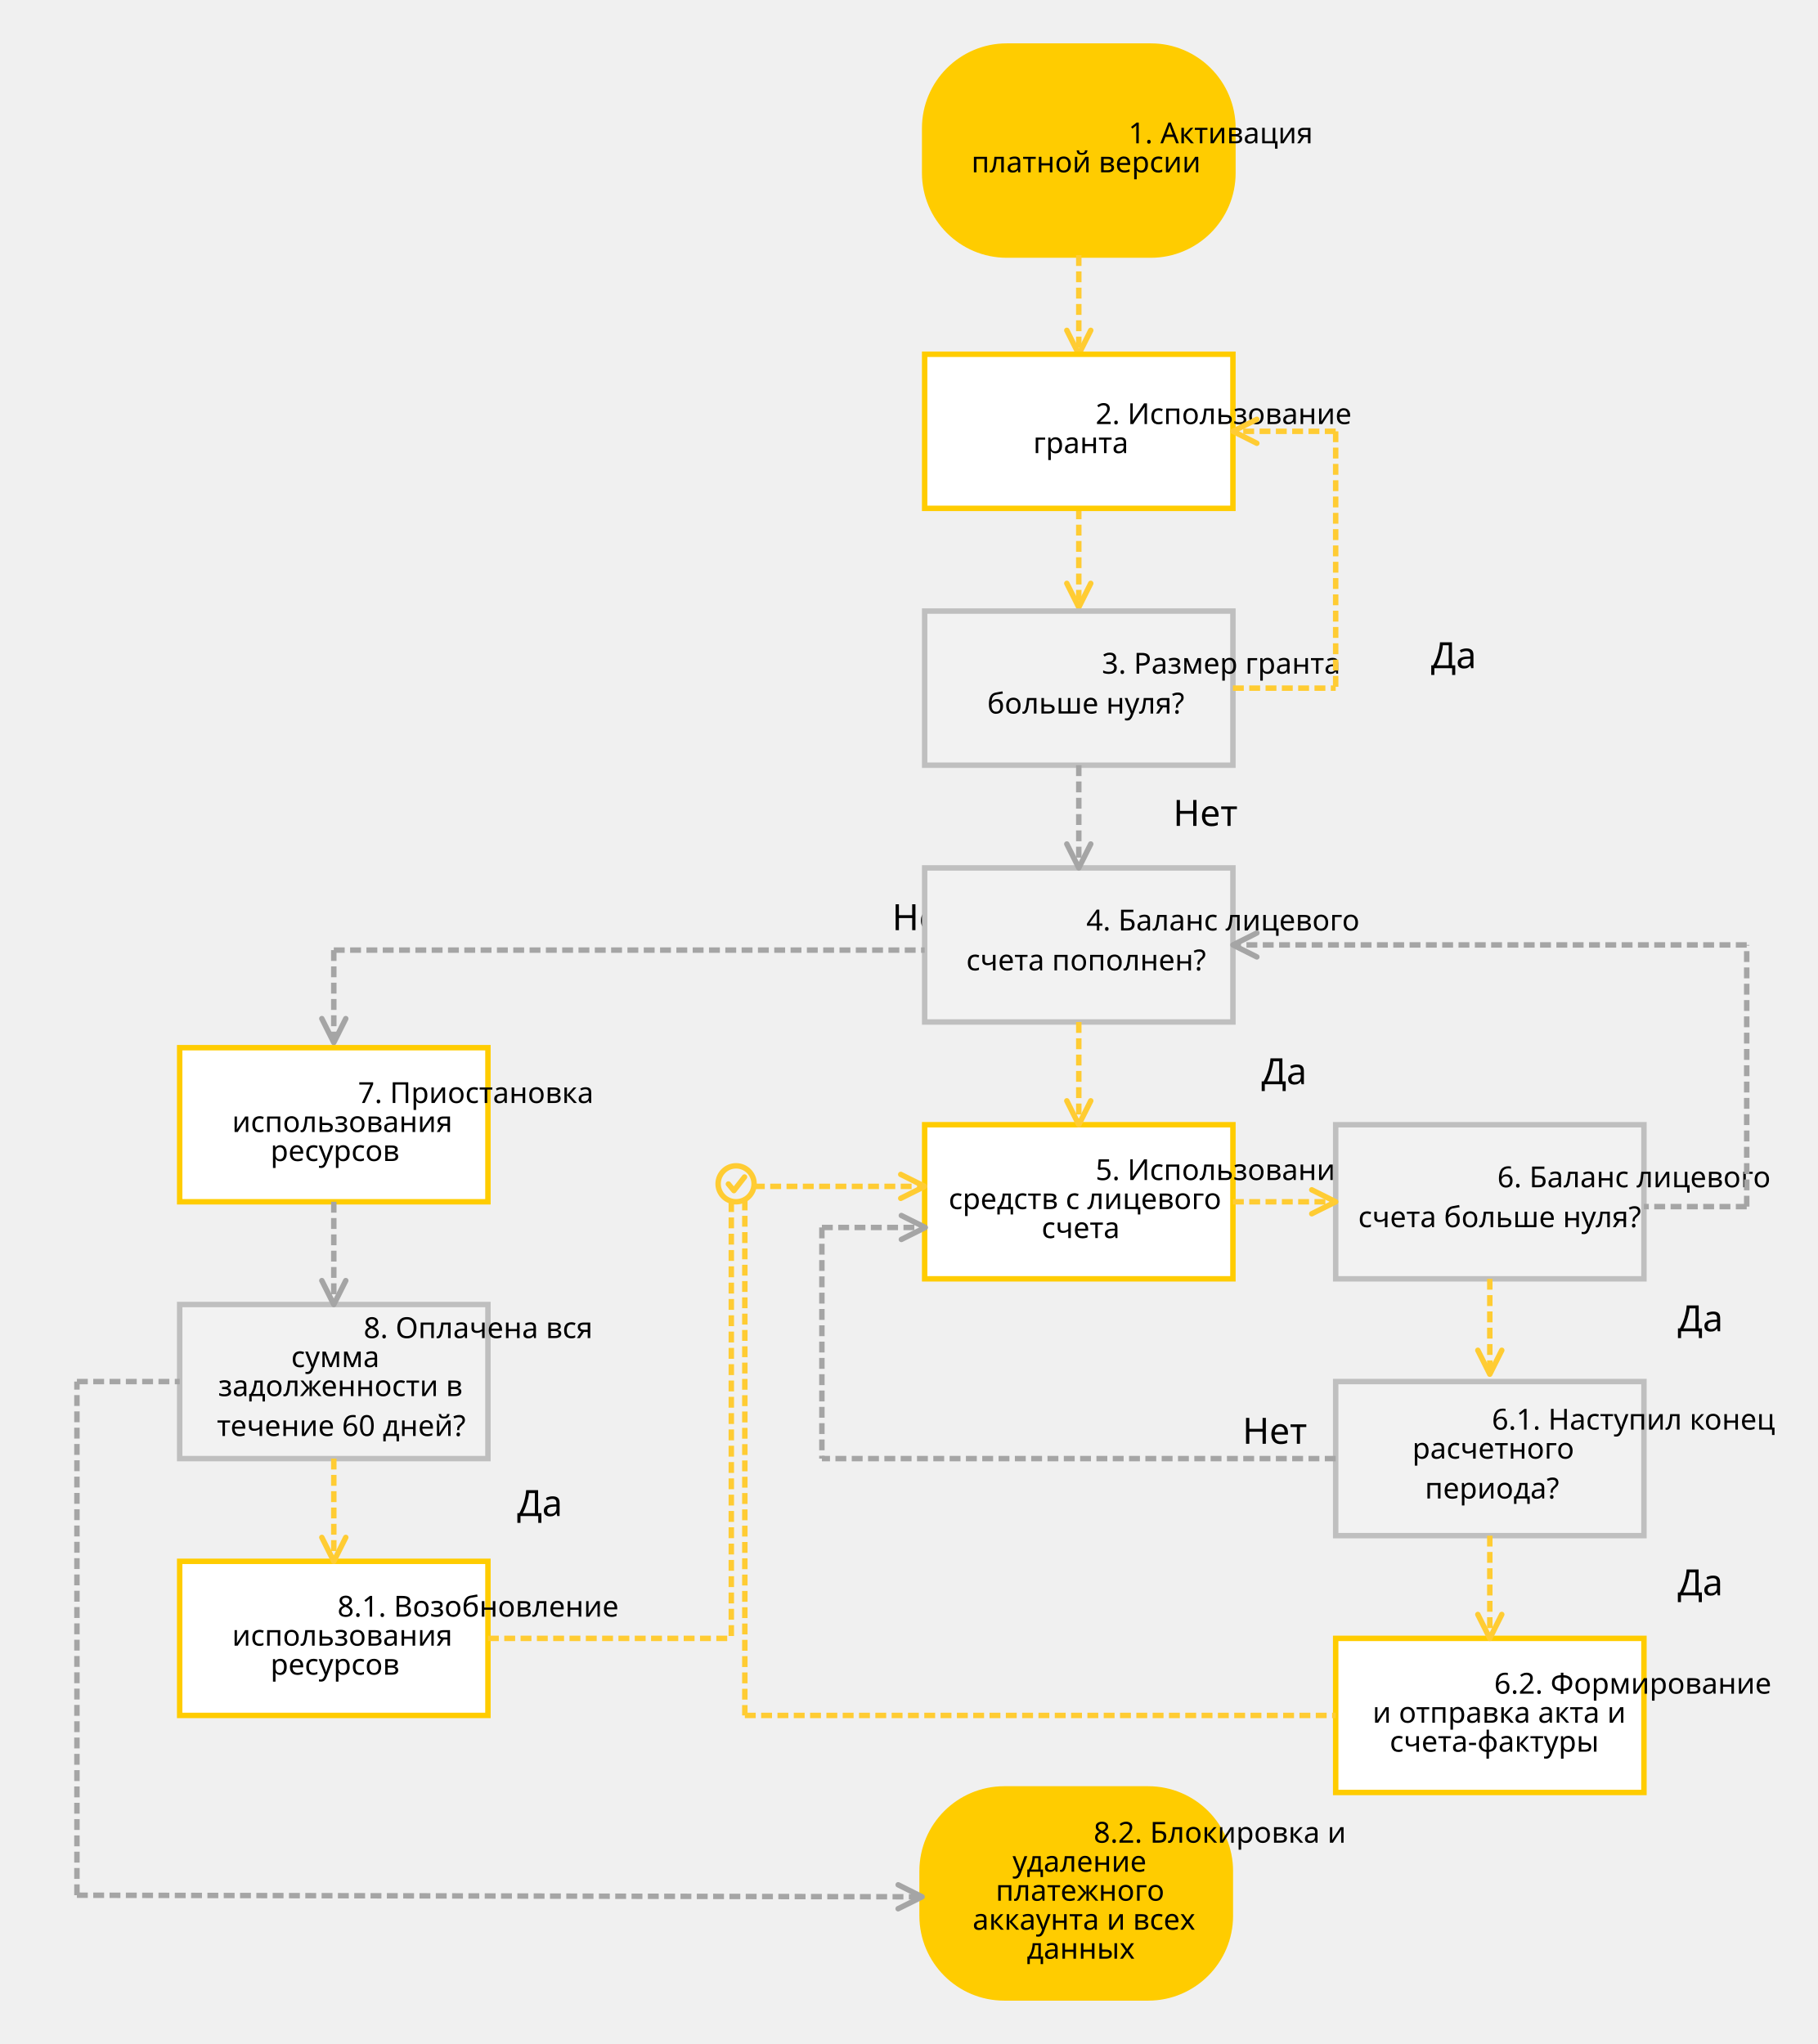
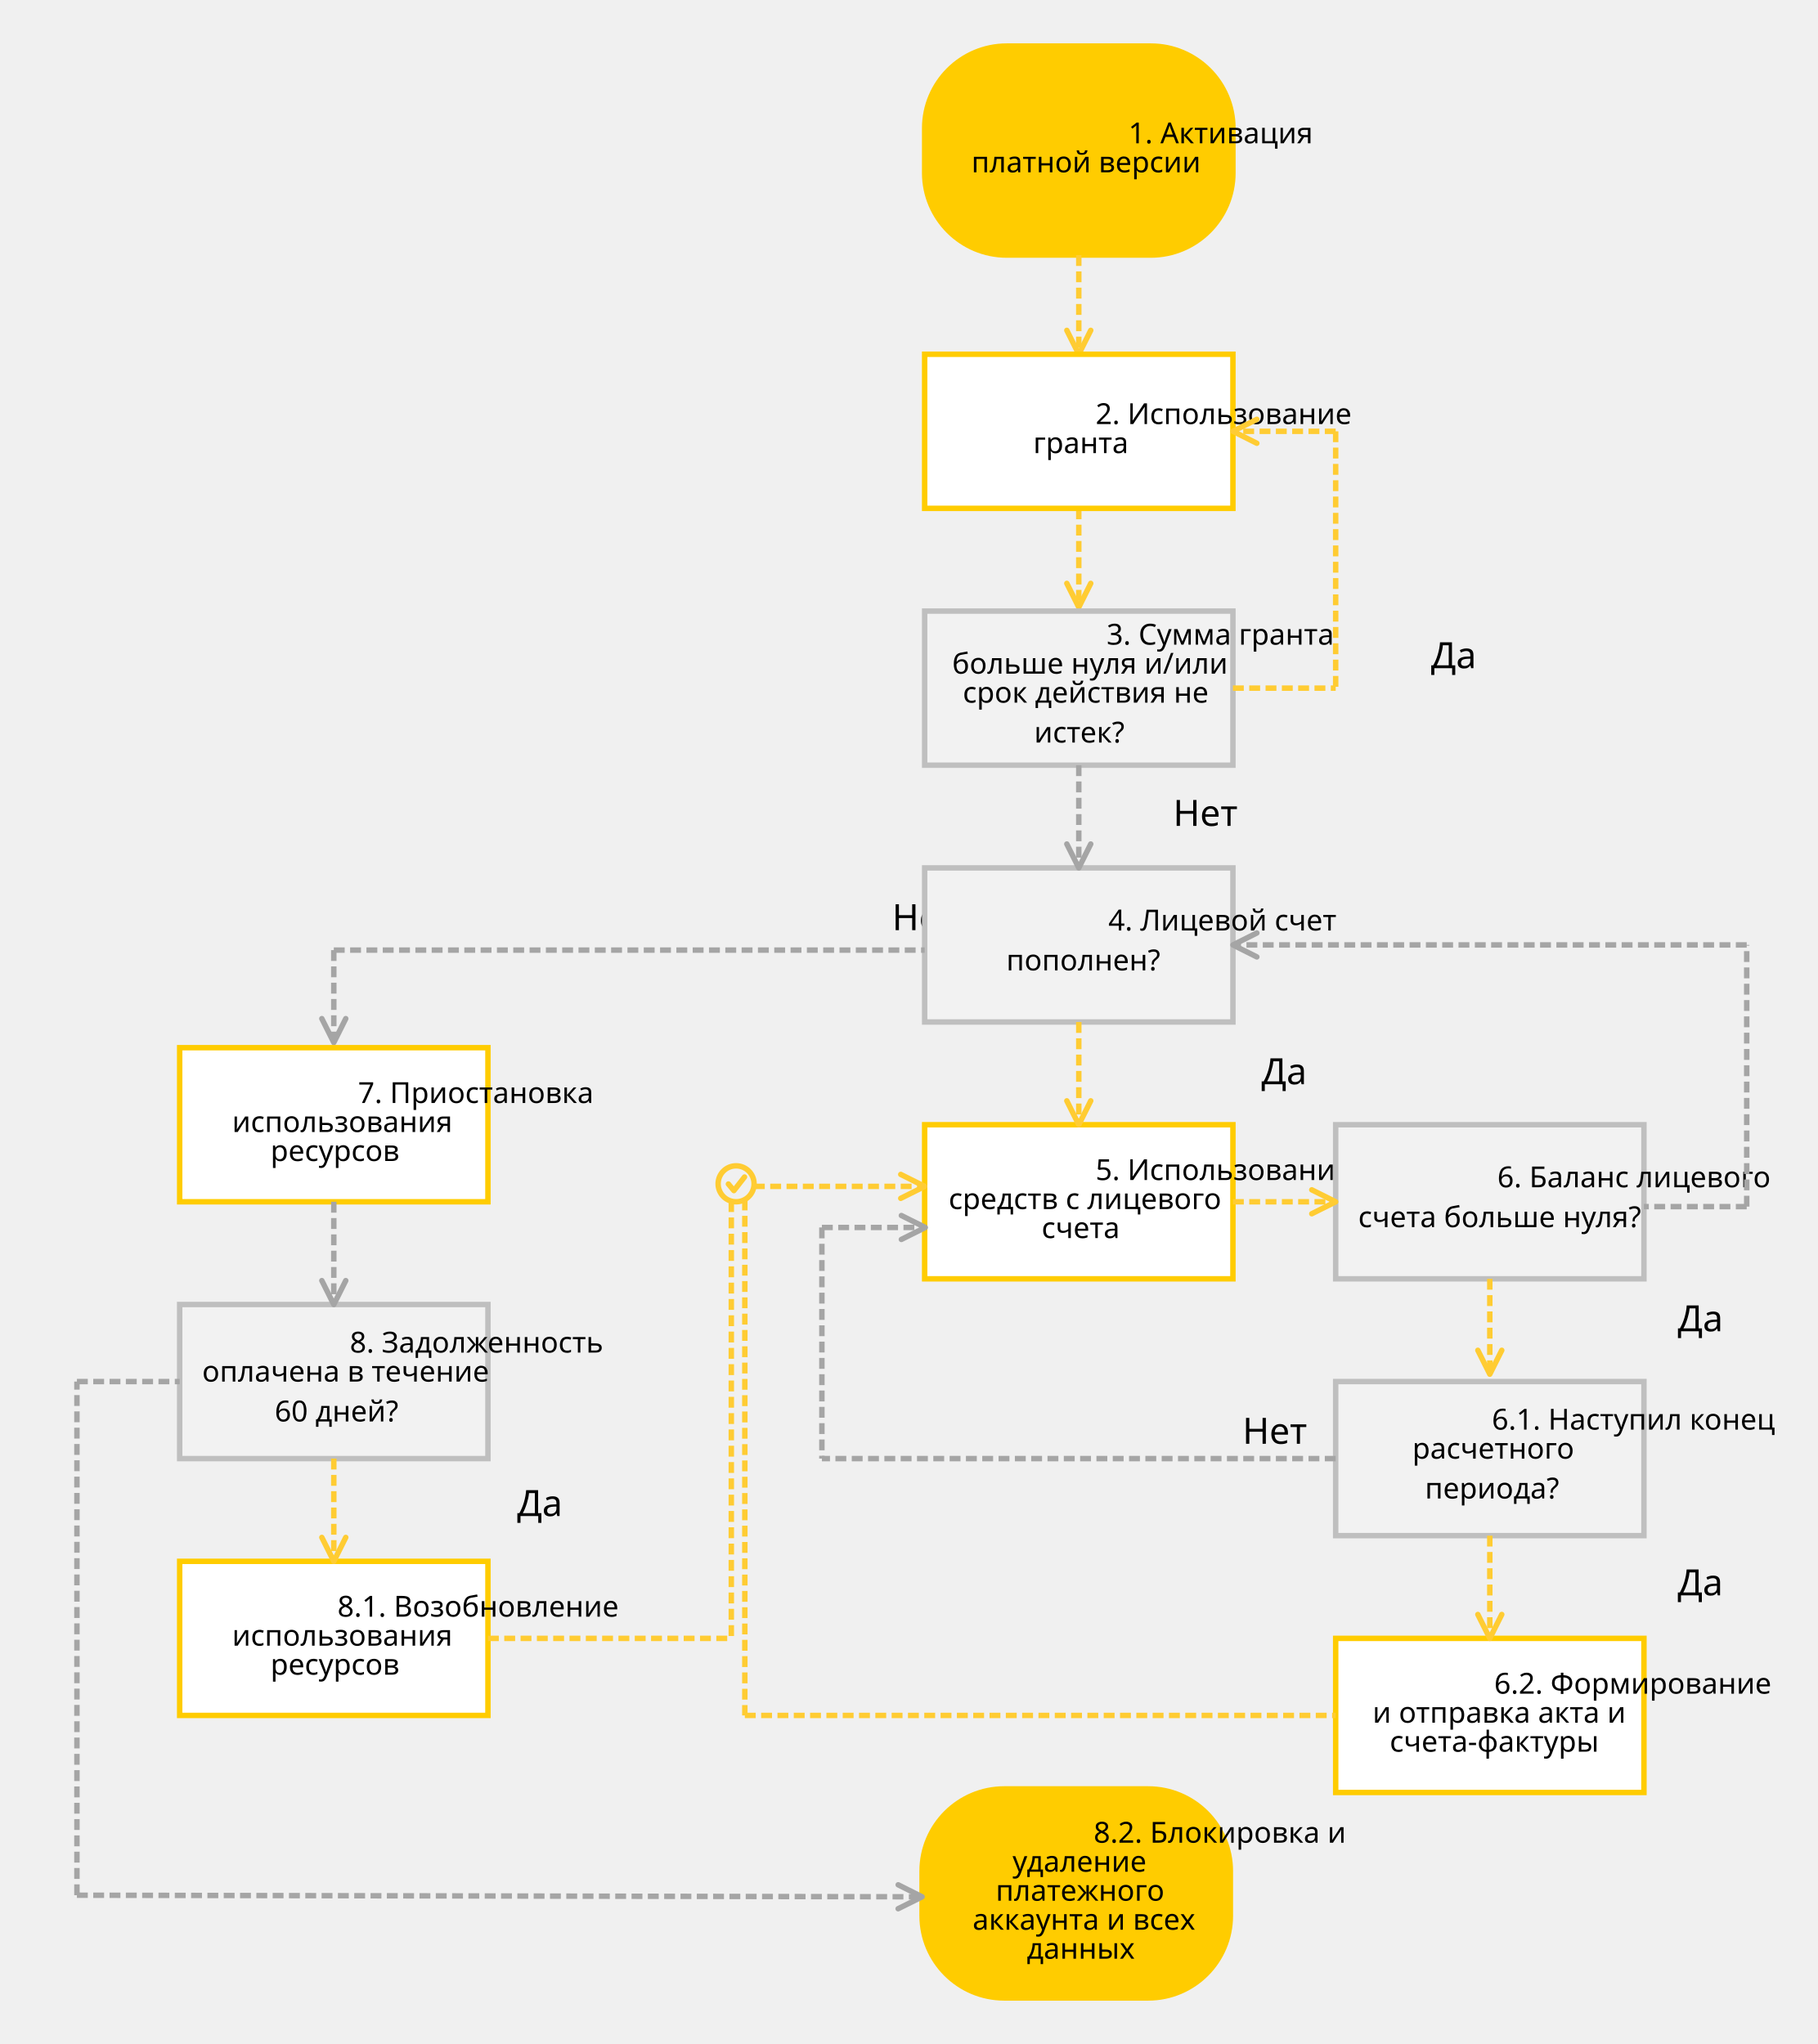
<svg xmlns="http://www.w3.org/2000/svg" xmlns:ns1="http://schemas.microsoft.com/visio/2003/SVGExtensions/" xmlns:xlink="http://www.w3.org/1999/xlink" width="6.965in" height="7.833in" viewBox="0 0 501.503 564.007" xml:space="preserve" color-interpolation-filters="sRGB" class="st19">
  <ns1:documentProperties ns1:langID="1049" ns1:metric="true" ns1:viewMarkup="false">
    <ns1:userDefs>
      <ns1:ud ns1:nameU="msvConvertTheme" />
    </ns1:userDefs>
  </ns1:documentProperties>
  <style type="text/css">
	
		.st1 {fill:#ffffff;marker-end:url(#mrkr13-4);stroke:#ffcc00;stroke-linecap:butt;stroke-width:1.5}
		.st2 {fill:#ffcc00;fill-opacity:1;stroke:#ffcc00;stroke-opacity:1;stroke-width:0.373}
		.st3 {fill:#000000;font-family:Yandex Sans Text Light;font-size:0.667em}
		.st4 {font-size:1em}
		.st5 {fill:#ffcc00;marker-end:url(#mrkr13-4);stroke:#ffcc00;stroke-linecap:butt;stroke-width:1.5}
		.st6 {fill:#f2f2f2;marker-end:url(#mrkr13-16);stroke:#bfbfbf;stroke-linecap:butt;stroke-width:1.5}
		.st7 {fill:#bfbfbf;fill-opacity:1;stroke:#bfbfbf;stroke-opacity:1;stroke-width:0.373}
		.st8 {marker-end:url(#mrkr3-26);stroke:#ffcc33;stroke-dasharray:3,1.5;stroke-linecap:butt;stroke-width:1.5}
		.st9 {fill:#ffcc33;fill-opacity:1;stroke:#ffcc33;stroke-opacity:1;stroke-width:0.455}
		.st10 {fill:none;marker-end:url(#mrkr13-4);stroke:none;stroke-linecap:butt;stroke-width:1.5}
		.st11 {fill:#000000;font-family:Yandex Sans Text Light;font-size:0.833em}
		.st12 {marker-end:url(#mrkr3-75);stroke:#a5a5a5;stroke-dasharray:3,1.5;stroke-linecap:butt;stroke-width:1.5}
		.st13 {fill:#a5a5a5;fill-opacity:1;stroke:#a5a5a5;stroke-opacity:1;stroke-width:0.455}
		.st14 {stroke:#a5a5a5;stroke-dasharray:3,1.5;stroke-linecap:butt;stroke-width:1.5}
		.st15 {stroke:#ffcc33;stroke-dasharray:3,1.5;stroke-linecap:butt;stroke-width:1.5}
		.st16 {fill:none;stroke:#ffcc33;stroke-linecap:butt;stroke-width:1.5}
		.st17 {fill:none}
		.st18 {stroke:#ffcc33;stroke-linecap:round;stroke-linejoin:round;stroke-width:1.5}
		.st19 {fill:none;fill-rule:evenodd;font-size:12px;overflow:visible;stroke-linecap:square;stroke-miterlimit:3}
	
	</style>
  <defs id="Patterns_And_Gradients">
    <linearGradient id="grad0-23" x1="0" y1="0" x2="1" y2="0" gradientTransform="rotate(270 0.5 0.5)">
      <stop offset="0" stop-color="#f2f2f2" stop-opacity="1" />
      <stop offset="1" stop-color="#ffffff" stop-opacity="1" />
    </linearGradient>
  </defs>
  <defs id="Markers">
    <g id="lend13">
      <path d="M 3 1 L 0 0 L 3 -1 L 3 1 " style="stroke:none" />
    </g>
    <marker id="mrkr13-4" class="st2" ns1:arrowType="13" ns1:arrowSize="2" ns1:setback="8.04" refX="-8.04" orient="auto" markerUnits="strokeWidth" overflow="visible">
      <use xlink:href="#lend13" transform="scale(-2.68,-2.68) " />
    </marker>
    <marker id="mrkr13-16" class="st7" ns1:arrowType="13" ns1:arrowSize="2" ns1:setback="8.04" refX="-8.04" orient="auto" markerUnits="strokeWidth" overflow="visible">
      <use xlink:href="#lend13" transform="scale(-2.68,-2.68) " />
    </marker>
    <g id="lend3">
      <path d="M 2 1 L 0 0 L 2 -1 " style="stroke-linecap:round;stroke-linejoin:round;fill:none" />
    </g>
    <marker id="mrkr3-26" class="st9" ns1:arrowType="3" ns1:arrowSize="1" orient="auto" markerUnits="strokeWidth" overflow="visible">
      <use xlink:href="#lend3" transform="scale(-2.2,-2.2) " />
    </marker>
    <marker id="mrkr3-75" class="st13" ns1:arrowType="3" ns1:arrowSize="1" orient="auto" markerUnits="strokeWidth" overflow="visible">
      <use xlink:href="#lend3" transform="scale(-2.2,-2.2) " />
    </marker>
  </defs>
  <g ns1:mID="0" ns1:index="1" ns1:groupContext="foregroundPage">
    <ns1:pageProperties ns1:drawingScale="0.0393701" ns1:pageScale="0.0393701" ns1:drawingUnits="24" ns1:shadowOffsetX="8.50394" ns1:shadowOffsetY="-8.50394" />
    <g id="shape5-1" ns1:mID="5" ns1:groupContext="shape" transform="translate(255.075,-211.138)">
      <ns1:textBlock ns1:margins="rect(4,4,4,4)" ns1:tabSpace="42.5197" />
      <ns1:textRect cx="42.52" cy="542.748" width="85.04" height="42.52" />
      <rect x="0" y="521.488" width="85.039" height="42.52" class="st1" />
      <text x="9.69" y="536.75" class="st3" ns1:langID="1049">
        <ns1:paragraph ns1:spLine="-1" ns1:horizAlign="1" />
        <ns1:tabList />5. Использование <tspan x="6.62" dy="1em" class="st4">средств с лицевого </tspan>
        <tspan x="32.26" dy="1em" class="st4">счета </tspan>
      </text>
    </g>
    <g id="shape129-8" ns1:mID="129" ns1:groupContext="shape" transform="translate(255.075,-493.625)">
      <ns1:textBlock ns1:margins="rect(4,4,4,4)" ns1:tabSpace="42.5197" />
      <ns1:textRect cx="42.52" cy="535.172" width="85.04" height="57.67" />
      <rect x="0" y="506.337" width="85.039" height="57.67" rx="22.677" ry="22.677" class="st5" />
      <text x="18.76" y="533.17" class="st3" ns1:langID="1049">
        <ns1:paragraph ns1:spLine="-1" ns1:horizAlign="1" />
        <ns1:tabList />1. Активация <tspan x="12.9" dy="1em" class="st4">платной версии</tspan>
      </text>
    </g>
    <g id="shape168-13" ns1:mID="168" ns1:groupContext="shape" transform="translate(368.46,-211.138)">
      <ns1:textBlock ns1:margins="rect(4,4,4,4)" ns1:tabSpace="42.5197" />
      <ns1:textRect cx="42.52" cy="542.748" width="85.04" height="42.52" />
      <rect x="0" y="521.488" width="85.039" height="42.52" class="st6" />
      <text x="7.14" y="538.75" class="st3" ns1:langID="1049">
        <ns1:paragraph ns1:spLine="-1" ns1:horizAlign="1" />
        <ns1:tabList />6. Баланс лицевого <tspan x="6.22" dy="1.375em" class="st4">счета больше нуля</tspan>?</text>
    </g>
    <g id="shape260-19" ns1:mID="260" ns1:groupContext="shape" transform="translate(861.602,70.3827) rotate(90)">
      <path d="M0 564.01 L27.37 564.01" class="st8" />
    </g>
    <g id="shape337-27" ns1:mID="337" ns1:groupContext="shape" transform="translate(368.46,-69.4053)">
      <ns1:textBlock ns1:margins="rect(4,4,4,4)" ns1:tabSpace="42.5197" />
      <ns1:textRect cx="42.52" cy="542.748" width="85.04" height="42.52" />
      <rect x="0" y="521.488" width="85.039" height="42.52" class="st1" />
      <text x="6.27" y="536.75" class="st3" ns1:langID="1049">
        <ns1:paragraph ns1:spLine="-1" ns1:horizAlign="1" />
        <ns1:tabList />6.2. Формирование <tspan x="10.18" dy="1em" class="st4">и отправка акта и </tspan>
        <tspan x="14.91" dy="1em" class="st4">счета</tspan>-фактуры</text>
    </g>
    <g id="shape355-33" ns1:mID="355" ns1:groupContext="shape" transform="translate(368.46,-140.271)">
      <ns1:textBlock ns1:margins="rect(4,4,4,4)" ns1:tabSpace="42.5197" />
      <ns1:textRect cx="42.52" cy="542.748" width="85.04" height="42.52" />
      <rect x="0" y="521.488" width="85.039" height="42.52" class="st6" />
      <text x="5.63" y="534.75" class="st3" ns1:langID="1049">
        <ns1:paragraph ns1:spLine="-1" ns1:horizAlign="1" />
        <ns1:tabList />6.1. Наступил конец <tspan x="21.14" dy="1em" class="st4">расчетного </tspan>
        <tspan x="24.62" dy="1.375em" class="st4">периода</tspan>?</text>
    </g>
    <g id="shape357-39" ns1:mID="357" ns1:groupContext="shape" transform="translate(340.114,-232.397)">
      <path d="M0 564.01 L28.35 564.01" class="st8" />
    </g>
    <g id="shape367-45" ns1:mID="367" ns1:groupContext="shape" transform="translate(190.303,-300.712)">
      <ns1:textBlock ns1:margins="rect(4,4,4,4)" ns1:tabSpace="42.5197" />
      <ns1:textRect cx="17.716" cy="554.37" width="35.44" height="19.276" />
      <rect x="0" y="544.732" width="35.433" height="19.276" class="st10" />
      <text x="9.02" y="557.37" class="st11" ns1:langID="1049">
        <ns1:paragraph ns1:horizAlign="1" />
        <ns1:tabList />Нет</text>
    </g>
    <g id="shape415-49" ns1:mID="415" ns1:groupContext="shape" transform="translate(974.987,352.87) rotate(90)">
      <path d="M0 564.01 L26.32 564.01" class="st8" />
    </g>
    <g id="shape442-55" ns1:mID="442" ns1:groupContext="shape" transform="translate(49.5627,-90.6651)">
      <ns1:textBlock ns1:margins="rect(4,4,4,4)" ns1:tabSpace="42.5197" />
      <ns1:textRect cx="42.52" cy="542.748" width="85.04" height="42.52" />
      <rect x="0" y="521.488" width="85.039" height="42.52" class="st1" />
      <text x="6.07" y="536.75" class="st3" ns1:langID="1049">
        <ns1:paragraph ns1:spLine="-1" ns1:horizAlign="1" />
        <ns1:tabList />8.1. Возобновление <tspan x="14.46" dy="1em" class="st4">использования </tspan>
        <tspan x="25.05" dy="1em" class="st4">ресурсов</tspan>
      </text>
    </g>
    <g id="shape443-61" ns1:mID="443" ns1:groupContext="shape" transform="translate(254.366,-12.7124)">
      <ns1:textBlock ns1:margins="rect(4,4,4,4)" ns1:tabSpace="42.5197" />
      <ns1:textRect cx="42.52" cy="535.172" width="85.04" height="57.67" />
      <rect x="0" y="506.337" width="85.039" height="57.67" rx="22.677" ry="22.677" class="st5" />
      <text x="9.87" y="521.17" class="st3" ns1:langID="1049">
        <ns1:paragraph ns1:spLine="-1" ns1:horizAlign="1" />
        <ns1:tabList />8.2. Блокировка и <tspan x="24.94" dy="1em" class="st4">удаление </tspan>
        <tspan x="20.32" dy="1em" class="st4">платежного </tspan>
        <tspan x="13.92" dy="1em" class="st4">аккаунта и всех </tspan>
        <tspan x="28.89" dy="1em" class="st4">данных</tspan>
      </text>
    </g>
    <g id="shape448-69" ns1:mID="448" ns1:groupContext="shape" transform="translate(22.2803,-41.0578) rotate(0.108094)">
      <path d="M0 564.01 L233.15 564.01" class="st12" />
    </g>
    <g id="shape450-76" ns1:mID="450" ns1:groupContext="shape" transform="translate(-542.791,522.949) rotate(-90)">
      <path d="M0 564.01 L141.73 564.01" class="st14" />
    </g>
    <g id="shape451-80" ns1:mID="451" ns1:groupContext="shape" transform="translate(12.7124,-175.294)">
      <ns1:textBlock ns1:margins="rect(4,4,4,4)" ns1:tabSpace="42.5197" />
      <ns1:textRect cx="22.677" cy="549.629" width="45.36" height="28.757" />
      <rect x="0" y="535.25" width="45.354" height="28.757" class="st10" />
      <text x="13.98" y="552.63" class="st11" ns1:langID="1049">
        <ns1:paragraph ns1:horizAlign="1" />
        <ns1:tabList />Нет</text>
    </g>
    <g id="shape456-84" ns1:mID="456" ns1:groupContext="shape" transform="translate(769.476,330.986) rotate(90)">
      <path d="M0 564.01 L142.36 564.01" class="st15" />
    </g>
    <g id="shape458-88" ns1:mID="458" ns1:groupContext="shape" transform="translate(974.987,423.736) rotate(90)">
      <path d="M0 564.01 L28.35 564.01" class="st8" />
    </g>
    <g id="shape459-94" ns1:mID="459" ns1:groupContext="shape" transform="translate(861.602,140.271) rotate(90)">
      <path d="M0 564.01 L27.3 564.01" class="st8" />
    </g>
    <g id="shape460-100" ns1:mID="460" ns1:groupContext="shape" transform="translate(255.075,-423.736)">
      <ns1:textBlock ns1:margins="rect(4,4,4,4)" ns1:tabSpace="42.5197" />
      <ns1:textRect cx="42.52" cy="542.748" width="85.04" height="42.52" />
      <rect x="0" y="521.488" width="85.039" height="42.52" class="st1" />
      <text x="9.69" y="540.75" class="st3" ns1:langID="1049">
        <ns1:paragraph ns1:spLine="-1" ns1:horizAlign="1" />
        <ns1:tabList />2. Использование <tspan x="29.95" dy="1em" class="st4">гранта</tspan>
      </text>
    </g>
    <g id="shape485-105" ns1:mID="485" ns1:groupContext="shape" transform="translate(255.075,-352.87)">
      <ns1:textBlock ns1:margins="rect(4,4,4,4)" ns1:tabSpace="42.5197" />
      <ns1:textRect cx="42.52" cy="542.748" width="85.04" height="42.52" />
      <rect x="0" y="521.488" width="85.039" height="42.52" class="st6" />
-       <text x="11.42" y="538.75" class="st3" ns1:langID="1049">
-         <ns1:paragraph ns1:spLine="-1" ns1:horizAlign="1" />
-         <ns1:tabList />3. Размер гранта <tspan x="17.26" dy="1.375em" class="st4">больше нуля</tspan>?</text>
-     </g>
-     <g id="shape486-110" ns1:mID="486" ns1:groupContext="shape" transform="translate(340.114,-374.13)">
+       <text x="12.73" y="530.75" class="st3" ns1:langID="1049">
+         <ns1:paragraph ns1:spLine="-1" ns1:horizAlign="1" />
+         <ns1:tabList />3. Сумма гранта <tspan x="7.59" dy="1em" class="st4">больше нуля и</tspan>/или <tspan x="10.52" dy="1em" class="st4">срок действия не </tspan>
+         <tspan x="30.2" dy="1.375em" class="st4">истек</tspan>?</text>
+     </g>
+     <g id="shape486-112" ns1:mID="486" ns1:groupContext="shape" transform="translate(340.114,-374.13)">
      <path d="M0 564.01 L28.35 564.01" class="st15" />
    </g>
-     <g id="shape487-114" ns1:mID="487" ns1:groupContext="shape" transform="translate(340.114,-341.531)">
+     <g id="shape487-116" ns1:mID="487" ns1:groupContext="shape" transform="translate(340.114,-341.531)">
      <ns1:textBlock ns1:margins="rect(4,4,4,4)" ns1:tabSpace="42.5197" />
      <ns1:textRect cx="14.173" cy="522.905" width="28.35" height="82.205" />
      <rect x="0" y="481.803" width="28.346" height="82.205" class="st10" />
      <text x="7.87" y="525.91" class="st11" ns1:langID="1049">
        <ns1:paragraph ns1:horizAlign="1" />
        <ns1:tabList />Да</text>
    </g>
-     <g id="shape488-118" ns1:mID="488" ns1:groupContext="shape" transform="translate(368.46,683.019) rotate(180)">
-       <path d="M0 564.01 L28.35 564.01" class="st8" />
-     </g>
-     <g id="shape489-124" ns1:mID="489" ns1:groupContext="shape" transform="translate(932.468,119.012) rotate(90)">
+     <g id="shape488-120" ns1:mID="488" ns1:groupContext="shape" transform="translate(368.46,683.019) rotate(180)">
+       <path d="M0 564.01 L28.35 564.01" class="st8" />
+     </g>
+     <g id="shape489-126" ns1:mID="489" ns1:groupContext="shape" transform="translate(932.468,119.012) rotate(90)">
      <path d="M0 564.01 L70.87 564.01" class="st15" />
    </g>
-     <g id="shape490-128" ns1:mID="490" ns1:groupContext="shape" transform="translate(255.075,-282.004)">
-       <ns1:textBlock ns1:margins="rect(4,4,4,4)" ns1:tabSpace="42.5197" />
-       <ns1:textRect cx="42.52" cy="542.748" width="85.04" height="42.52" />
-       <rect x="0" y="521.488" width="85.039" height="42.52" class="st6" />
-       <text x="7.14" y="538.75" class="st3" ns1:langID="1049">
-         <ns1:paragraph ns1:spLine="-1" ns1:horizAlign="1" />
-         <ns1:tabList />4. Баланс лицевого <tspan x="11.48" dy="1.375em" class="st4">счета пополнен</tspan>?</text>
-     </g>
-     <g id="shape491-133" ns1:mID="491" ns1:groupContext="shape" transform="translate(269.248,-327.358)">
+     <g id="shape490-130" ns1:mID="490" ns1:groupContext="shape" transform="translate(255.075,-282.004)">
+       <ns1:textBlock ns1:margins="rect(4,4,4,4)" ns1:tabSpace="42.5197" />
+       <ns1:textRect cx="42.52" cy="542.748" width="85.04" height="42.52" />
+       <rect x="0" y="521.488" width="85.039" height="42.52" class="st6" />
+       <text x="13.2" y="538.75" class="st3" ns1:langID="1049">
+         <ns1:paragraph ns1:spLine="-1" ns1:horizAlign="1" />
+         <ns1:tabList />4. Лицевой счет <tspan x="22.52" dy="1.375em" class="st4">пополнен</tspan>?</text>
+     </g>
+     <g id="shape491-135" ns1:mID="491" ns1:groupContext="shape" transform="translate(269.248,-327.358)">
      <ns1:textBlock ns1:margins="rect(4,4,4,4)" ns1:tabSpace="42.5197" />
      <ns1:textRect cx="16.299" cy="552.244" width="32.6" height="23.528" />
      <rect x="0" y="540.48" width="32.598" height="23.528" class="st10" />
      <text x="7.6" y="555.24" class="st11" ns1:langID="1049">
        <ns1:paragraph ns1:horizAlign="1" />
        <ns1:tabList />Нет</text>
    </g>
-     <g id="shape492-137" ns1:mID="492" ns1:groupContext="shape" transform="translate(861.602,211.138) rotate(90)">
+     <g id="shape492-139" ns1:mID="492" ns1:groupContext="shape" transform="translate(861.602,211.138) rotate(90)">
      <path d="M0 564.01 L28.35 564.01" class="st12" />
    </g>
-     <g id="shape495-143" ns1:mID="495" ns1:groupContext="shape" transform="translate(656.09,262.161) rotate(90)">
+     <g id="shape495-145" ns1:mID="495" ns1:groupContext="shape" transform="translate(656.09,262.161) rotate(90)">
      <path d="M0 564.01 L25.51 564.01" class="st12" />
    </g>
-     <g id="shape496-149" ns1:mID="496" ns1:groupContext="shape" transform="translate(92.0824,-301.846)">
+     <g id="shape496-151" ns1:mID="496" ns1:groupContext="shape" transform="translate(92.0824,-301.846)">
      <path d="M0 564.01 L162.99 564.01" class="st14" />
    </g>
-     <g id="shape497-153" ns1:mID="497" ns1:groupContext="shape" transform="translate(49.5627,-232.397)">
+     <g id="shape497-155" ns1:mID="497" ns1:groupContext="shape" transform="translate(49.5627,-232.397)">
      <ns1:textBlock ns1:margins="rect(4,4,4,4)" ns1:tabSpace="42.5197" />
      <ns1:textRect cx="42.52" cy="542.748" width="85.04" height="42.52" />
      <rect x="0" y="521.488" width="85.039" height="42.52" class="st1" />
      <text x="11.73" y="536.75" class="st3" ns1:langID="1049">
        <ns1:paragraph ns1:spLine="-1" ns1:horizAlign="1" />
        <ns1:tabList />7. Приостановка <tspan x="14.46" dy="1em" class="st4">использования </tspan>
        <tspan x="25.05" dy="1em" class="st4">ресурсов</tspan>
      </text>
    </g>
-     <g id="shape499-159" ns1:mID="499" ns1:groupContext="shape" transform="translate(289.09,-226.728)">
+     <g id="shape499-161" ns1:mID="499" ns1:groupContext="shape" transform="translate(289.09,-226.728)">
      <ns1:textBlock ns1:margins="rect(4,4,4,4)" ns1:tabSpace="42.5197" />
      <ns1:textRect cx="18.425" cy="522.905" width="36.86" height="82.205" />
      <rect x="0" y="481.803" width="36.85" height="82.205" class="st10" />
      <text x="12.12" y="525.91" class="st11" ns1:langID="1049">
        <ns1:paragraph ns1:horizAlign="1" />
        <ns1:tabList />Да</text>
    </g>
-     <g id="shape500-163" ns1:mID="500" ns1:groupContext="shape" transform="translate(861.602,282.004) rotate(90)">
-       <path d="M0 564.01 L28.35 564.01" class="st8" />
-     </g>
-     <g id="shape505-169" ns1:mID="505" ns1:groupContext="shape" transform="translate(408.172,-157.144)">
+     <g id="shape500-165" ns1:mID="500" ns1:groupContext="shape" transform="translate(861.602,282.004) rotate(90)">
+       <path d="M0 564.01 L28.35 564.01" class="st8" />
+     </g>
+     <g id="shape505-171" ns1:mID="505" ns1:groupContext="shape" transform="translate(408.172,-157.144)">
      <ns1:textBlock ns1:margins="rect(4,4,4,4)" ns1:tabSpace="42.5197" />
      <ns1:textRect cx="14.173" cy="521.488" width="28.35" height="85.039" />
      <rect x="0" y="478.968" width="28.346" height="85.039" class="st10" />
      <text x="7.87" y="524.49" class="st11" ns1:langID="1049">
        <ns1:paragraph ns1:horizAlign="1" />
        <ns1:tabList />Да</text>
    </g>
-     <g id="shape507-173" ns1:mID="507" ns1:groupContext="shape" transform="translate(790.735,338.697) rotate(90)">
+     <g id="shape507-175" ns1:mID="507" ns1:groupContext="shape" transform="translate(790.735,338.697) rotate(90)">
      <path d="M0 564.01 L63.78 564.01" class="st14" />
    </g>
-     <g id="shape508-177" ns1:mID="508" ns1:groupContext="shape" transform="translate(368.46,966.484) rotate(180)">
+     <g id="shape508-179" ns1:mID="508" ns1:groupContext="shape" transform="translate(368.46,966.484) rotate(180)">
      <path d="M0 564.01 L141.73 564.01" class="st14" />
    </g>
-     <g id="shape511-181" ns1:mID="511" ns1:groupContext="shape" transform="translate(49.5627,-161.531)">
-       <ns1:textBlock ns1:margins="rect(4,4,4,4)" ns1:tabSpace="42.5197" />
-       <ns1:textRect cx="42.52" cy="542.748" width="85.04" height="42.52" />
-       <rect x="0" y="521.488" width="85.039" height="42.52" class="st6" />
-       <text x="13.29" y="530.75" class="st3" ns1:langID="1049">
-         <ns1:paragraph ns1:spLine="-1" ns1:horizAlign="1" />
-         <ns1:tabList />8.<tspan class="st4" ns1:langID="1033"> </tspan>Оплачена вся <tspan x="30.76" dy="1em" class="st4">сумма </tspan>
-         <tspan x="10.63" dy="1em" class="st4">задолженности в </tspan>
-         <tspan x="10.27" dy="1.375em" class="st4">течение </tspan>60 дней?</text>
-     </g>
-     <g id="shape512-189" ns1:mID="512" ns1:groupContext="shape" transform="translate(656.09,331.61) rotate(90)">
+     <g id="shape511-183" ns1:mID="511" ns1:groupContext="shape" transform="translate(49.5627,-161.531)">
+       <ns1:textBlock ns1:margins="rect(4,4,4,4)" ns1:tabSpace="42.5197" />
+       <ns1:textRect cx="42.52" cy="542.748" width="85.04" height="42.52" />
+       <rect x="0" y="521.488" width="85.039" height="42.52" class="st6" />
+       <text x="9.48" y="534.75" class="st3" ns1:langID="1049">
+         <ns1:paragraph ns1:spLine="-1" ns1:horizAlign="1" />
+         <ns1:tabList />8.<tspan class="st4" ns1:langID="1033"> </tspan>Задолженность <tspan x="6.2" dy="1em" class="st4">оплачена в течение </tspan>
+         <tspan x="26.22" dy="1.375em" class="st4">60 </tspan>дней?</text>
+     </g>
+     <g id="shape512-190" ns1:mID="512" ns1:groupContext="shape" transform="translate(656.09,331.61) rotate(90)">
      <path d="M0 564.01 L28.35 564.01" class="st12" />
    </g>
-     <g id="shape514-195" ns1:mID="514" ns1:groupContext="shape" transform="translate(408.145,-84.9958)">
+     <g id="shape514-196" ns1:mID="514" ns1:groupContext="shape" transform="translate(408.145,-84.9958)">
      <ns1:textBlock ns1:margins="rect(4,4,4,4)" ns1:tabSpace="42.5197" />
      <ns1:textRect cx="14.173" cy="522.196" width="28.35" height="83.622" />
      <rect x="0" y="480.385" width="28.346" height="83.622" class="st10" />
      <text x="7.87" y="525.2" class="st11" ns1:langID="1049">
        <ns1:paragraph ns1:horizAlign="1" />
        <ns1:tabList />Да</text>
    </g>
-     <g id="shape515-199" ns1:mID="515" ns1:groupContext="shape" transform="translate(286.964,-158.98)">
+     <g id="shape515-200" ns1:mID="515" ns1:groupContext="shape" transform="translate(286.964,-158.98)">
      <ns1:textBlock ns1:margins="rect(4,4,4,4)" ns1:tabSpace="42.5197" />
      <ns1:textRect cx="17.716" cy="554.37" width="35.44" height="19.276" />
      <rect x="0" y="544.732" width="35.433" height="19.276" class="st10" />
      <text x="9.02" y="557.37" class="st11" ns1:langID="1049">
        <ns1:paragraph ns1:horizAlign="1" />
        <ns1:tabList />Нет</text>
    </g>
-     <g id="shape517-203" ns1:mID="517" ns1:groupContext="shape" transform="translate(205.468,-90.6651)">
+     <g id="shape517-204" ns1:mID="517" ns1:groupContext="shape" transform="translate(205.468,-90.6651)">
      <path d="M0 564.01 L162.99 564.01" class="st15" />
    </g>
-     <g id="shape518-207" ns1:mID="518" ns1:groupContext="shape" transform="translate(656.09,402.476) rotate(90)">
-       <path d="M0 564.01 L28.35 564.01" class="st8" />
-     </g>
-     <g id="shape519-213" ns1:mID="519" ns1:groupContext="shape" transform="translate(68.3524,-103.421)">
+     <g id="shape518-208" ns1:mID="518" ns1:groupContext="shape" transform="translate(656.09,402.476) rotate(90)">
+       <path d="M0 564.01 L28.35 564.01" class="st8" />
+     </g>
+     <g id="shape519-214" ns1:mID="519" ns1:groupContext="shape" transform="translate(68.3524,-103.421)">
      <ns1:textBlock ns1:margins="rect(4,4,4,4)" ns1:tabSpace="42.5197" />
      <ns1:textRect cx="33.834" cy="518.754" width="67.67" height="90.506" />
      <rect x="0" y="473.501" width="67.667" height="90.506" class="st10" />
      <text x="27.53" y="521.75" class="st11" ns1:langID="1049">
        <ns1:paragraph ns1:horizAlign="1" />
        <ns1:tabList />Да</text>
    </g>
-     <g id="shape520-217" ns1:mID="520" ns1:groupContext="shape" transform="translate(207.969,-236.649)">
+     <g id="shape520-218" ns1:mID="520" ns1:groupContext="shape" transform="translate(207.969,-236.649)">
      <path d="M0 564.01 L47.11 564.01" class="st8" />
    </g>
-     <g id="shape521-223" ns1:mID="521" ns1:groupContext="shape" transform="translate(765.748,331.432) rotate(90)">
+     <g id="shape521-224" ns1:mID="521" ns1:groupContext="shape" transform="translate(765.748,331.432) rotate(90)">
      <path d="M0 564.01 L120.65 564.01" class="st15" />
    </g>
-     <g id="shape522-227" ns1:mID="522" ns1:groupContext="shape" transform="translate(21.2163,-182.791)">
+     <g id="shape522-228" ns1:mID="522" ns1:groupContext="shape" transform="translate(21.2163,-182.791)">
      <path d="M0 564.01 L28.35 564.01" class="st14" />
    </g>
-     <g id="shape523-231" ns1:mID="523" ns1:groupContext="shape" transform="translate(134.602,-111.925)">
+     <g id="shape523-232" ns1:mID="523" ns1:groupContext="shape" transform="translate(134.602,-111.925)">
      <path d="M0 564.01 L67.14 564.01" class="st15" />
    </g>
-     <g id="shape524-235" ns1:mID="524" ns1:groupContext="shape" transform="translate(-82.1612,332.951) rotate(-90)">
+     <g id="shape524-236" ns1:mID="524" ns1:groupContext="shape" transform="translate(-82.1612,332.951) rotate(-90)">
      <path d="M0 564.01 L72.21 564.01" class="st14" />
    </g>
-     <g id="shape525-239" ns1:mID="525" ns1:groupContext="shape" transform="translate(481.846,824.751) rotate(180)">
+     <g id="shape525-240" ns1:mID="525" ns1:groupContext="shape" transform="translate(481.846,824.751) rotate(180)">
      <path d="M0 564.01 L141.73 564.01" class="st12" />
    </g>
-     <g id="shape526-245" ns1:mID="526" ns1:groupContext="shape" transform="translate(226.728,-225.311)">
+     <g id="shape526-246" ns1:mID="526" ns1:groupContext="shape" transform="translate(226.728,-225.311)">
      <path d="M0 564.01 L28.52 564.01" class="st12" />
    </g>
-     <g id="group528-251" transform="translate(198.098,-232.397)" ns1:mID="528" ns1:groupContext="group">
-       <g id="shape529-252" ns1:mID="529" ns1:groupContext="shape">
+     <g id="group528-252" transform="translate(198.098,-232.397)" ns1:mID="528" ns1:groupContext="group">
+       <g id="shape529-253" ns1:mID="529" ns1:groupContext="shape">
        <ellipse cx="4.961" cy="559.047" rx="4.961" ry="4.961" class="st16" />
      </g>
-       <g id="shape530-254" ns1:mID="530" ns1:groupContext="shape" transform="translate(2.83465,-3.08774)">
+       <g id="shape530-255" ns1:mID="530" ns1:groupContext="shape" transform="translate(2.83465,-3.08774)">
        <path d="M4.45 560.26 L1.52 564.01 L0 562.19 L4.45 560.26 Z" class="st17" />
        <path d="M4.45 560.26 L1.52 564.01 L0 562.19" class="st18" />
      </g>
    </g>
-     <g id="shape531-257" ns1:mID="531" ns1:groupContext="shape" transform="translate(446.555,-229.846)">
+     <g id="shape531-258" ns1:mID="531" ns1:groupContext="shape" transform="translate(446.555,-229.846)">
      <ns1:textBlock ns1:margins="rect(4,4,4,4)" ns1:tabSpace="42.5197" />
      <ns1:textRect cx="21.118" cy="554.37" width="42.24" height="19.276" />
      <rect x="0" y="544.732" width="42.236" height="19.276" class="st10" />
      <text x="12.42" y="557.37" class="st11" ns1:langID="1049">
        <ns1:paragraph ns1:horizAlign="1" />
        <ns1:tabList />Нет</text>
    </g>
-     <g id="shape532-261" ns1:mID="532" ns1:groupContext="shape" transform="translate(481.846,896.958) rotate(180)">
+     <g id="shape532-262" ns1:mID="532" ns1:groupContext="shape" transform="translate(481.846,896.958) rotate(180)">
      <path d="M0 564.01 L28.35 564.01" class="st14" />
    </g>
  </g>
</svg>
